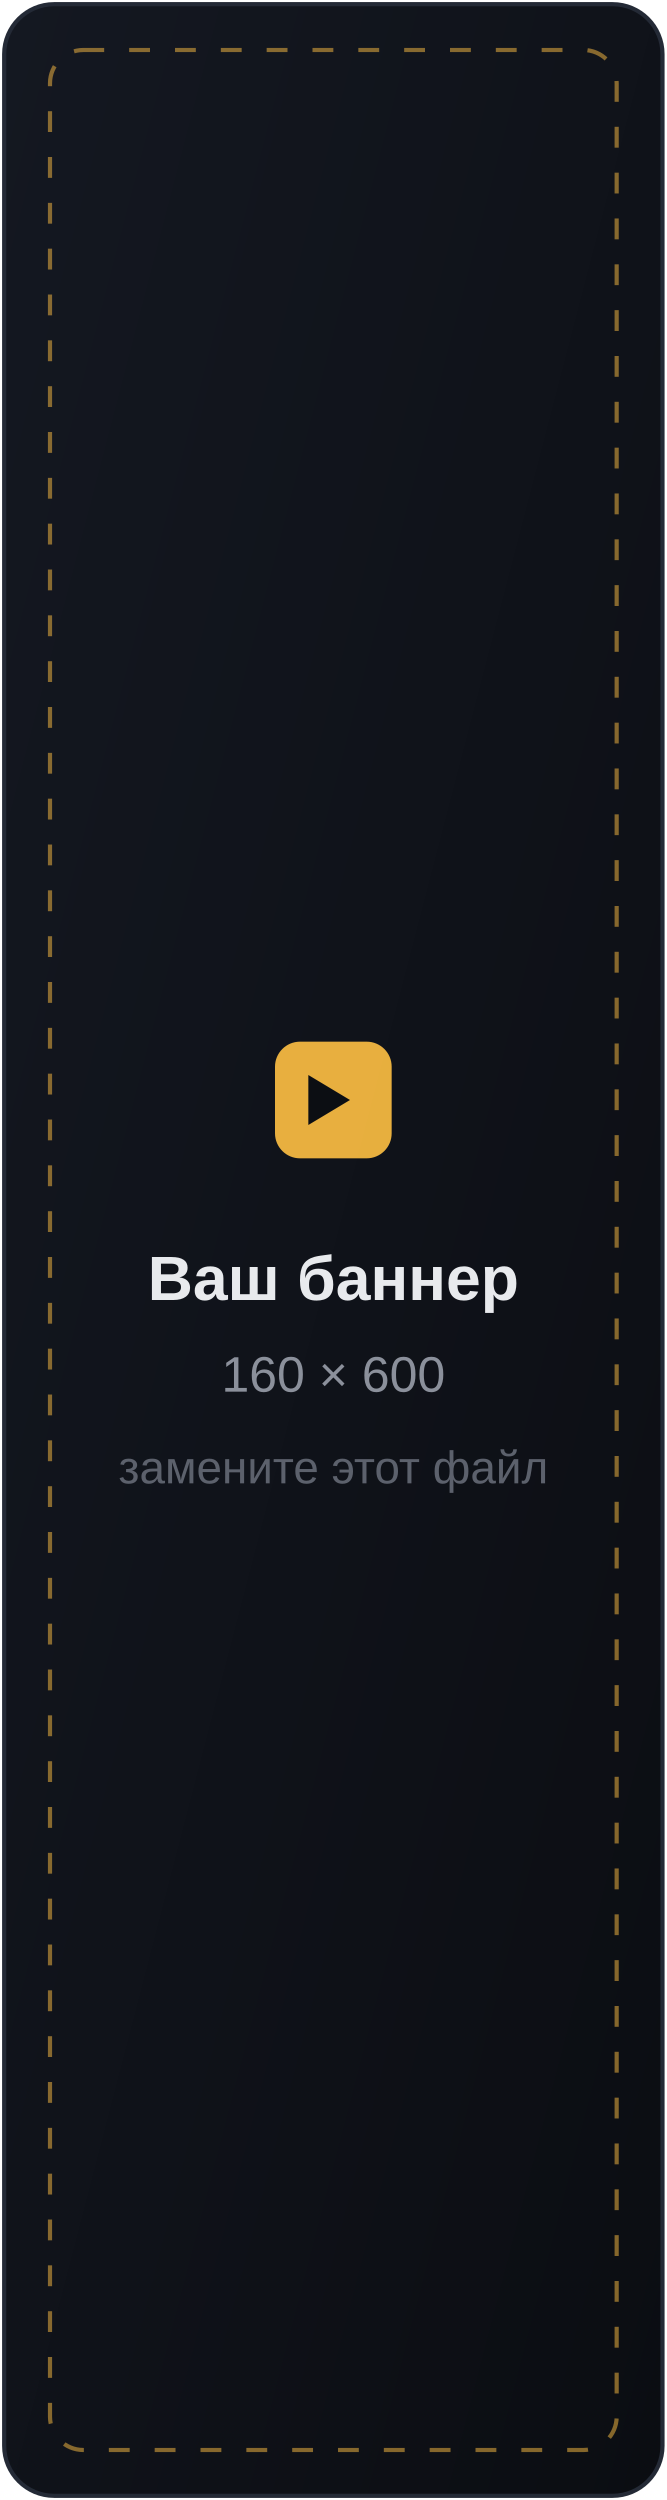
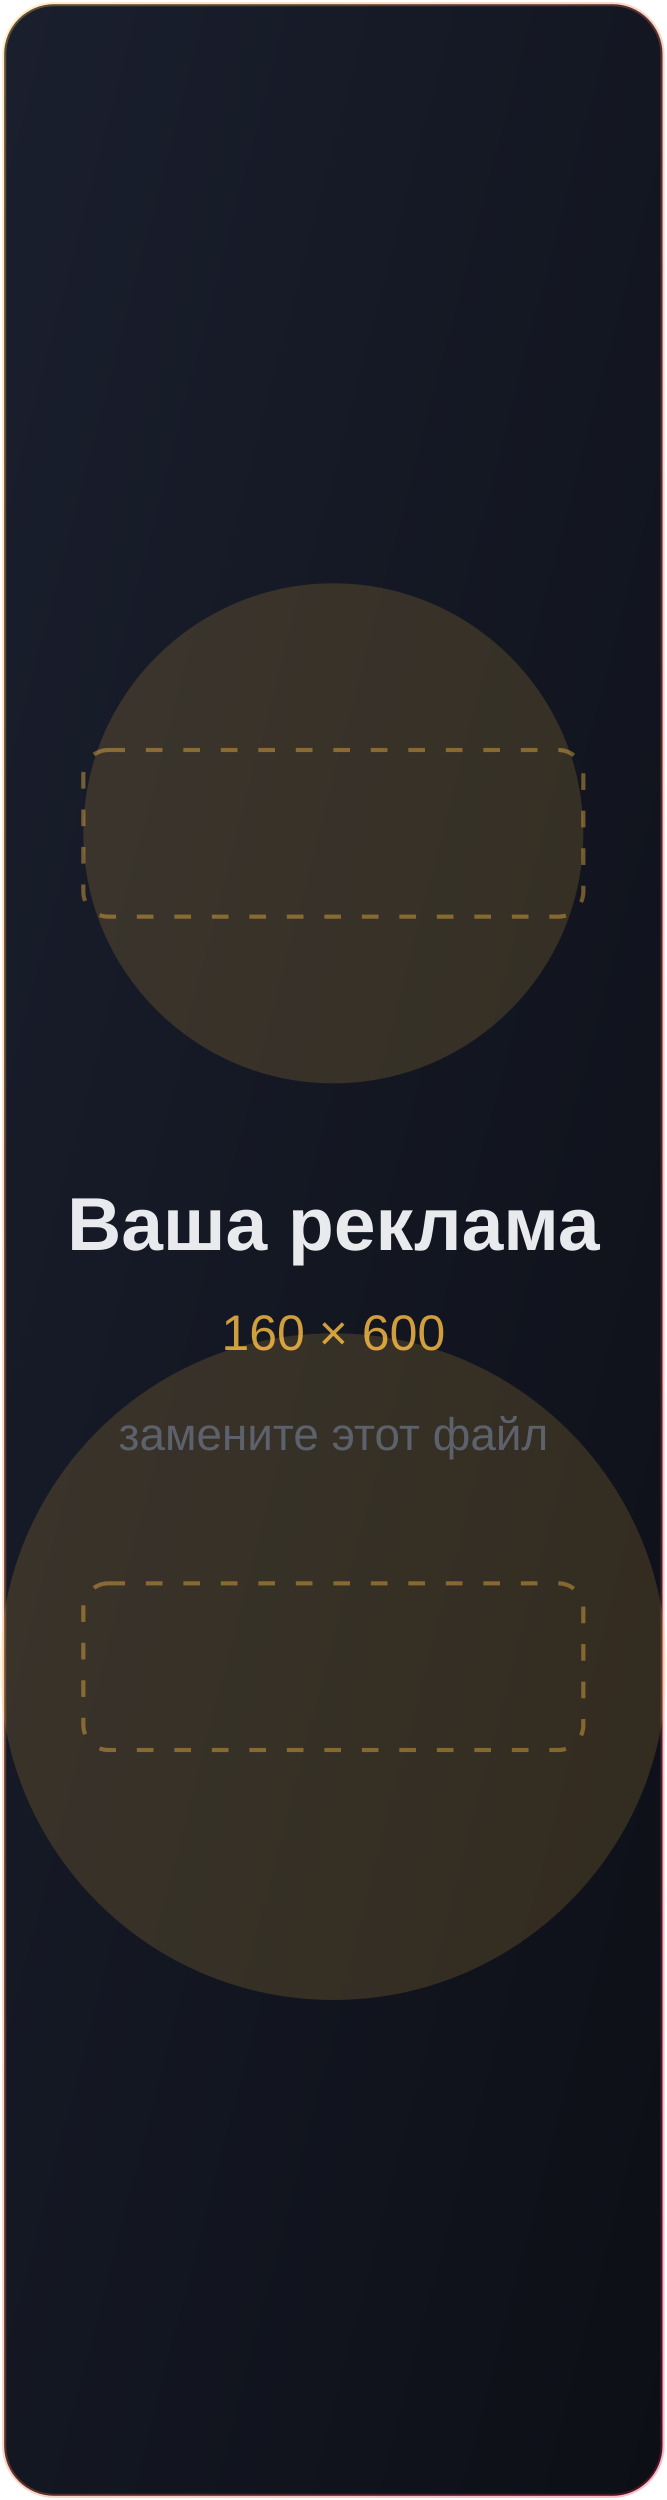
- <svg xmlns="http://www.w3.org/2000/svg" width="160" height="600" viewBox="0 0 160 600" role="img" aria-label="Место для рекламного баннера 160 на 600">
+ <svg xmlns="http://www.w3.org/2000/svg" width="160" height="600" viewBox="0 0 160 600" role="img" aria-label="Рекламное место 160 на 600">
  <defs>
    <linearGradient id="ad-bg" x1="0" y1="0" x2="1" y2="1">
-       <stop offset="0" stop-color="#141821" />
-       <stop offset="1" stop-color="#0b0d12" />
+       <stop offset="0" stop-color="#1a1f2e" />
+       <stop offset="1" stop-color="#0d0f16" />
+     </linearGradient>
+     <linearGradient id="ad-border" x1="0" y1="0" x2="1" y2="1">
+       <stop offset="0" stop-color="#ffc043" stop-opacity="0.3" />
+       <stop offset="1" stop-color="#e11d48" stop-opacity="0.3" />
    </linearGradient>
  </defs>
-   <rect x="1" y="1" width="158" height="598" rx="12" fill="url(#ad-bg)" stroke="#242a36" stroke-width="1" />
-   <rect x="12" y="12" width="136" height="576" rx="8" fill="none" stroke="#ffc043" stroke-width="1" stroke-dasharray="5 6" opacity="0.5" />
-   <g fill="#ffc043" opacity="0.9">
-     <rect x="66" y="250" width="28" height="28" rx="6" />
-     <path d="M74 258 l10 6 l-10 6 z" fill="#0b0d12" />
+   <rect x="1" y="1" width="158" height="598" rx="12" fill="url(#ad-bg)" stroke="url(#ad-border)" stroke-width="1" />
+   <g fill="#ffc043" opacity="0.15">
+     <circle cx="80" cy="200" r="60" />
+     <circle cx="80" cy="400" r="80" />
  </g>
-   <text x="80" y="312" text-anchor="middle" fill="#e8eaed" font-family="Arial, sans-serif" font-size="15" font-weight="700">Ваш баннер</text>
-   <text x="80" y="334" text-anchor="middle" fill="#8b909b" font-family="Arial, sans-serif" font-size="12">160 × 600</text>
-   <text x="80" y="356" text-anchor="middle" fill="#5c616c" font-family="Arial, sans-serif" font-size="11">замените этот файл</text>
+   <g stroke="#ffc043" stroke-width="1" stroke-dasharray="4 5" opacity="0.4">
+     <rect x="20" y="180" width="120" height="40" rx="6" fill="none" />
+     <rect x="20" y="380" width="120" height="40" rx="6" fill="none" />
+   </g>
+   <text x="80" y="300" text-anchor="middle" fill="#e8eaed" font-family="Arial, sans-serif" font-size="18" font-weight="700">Ваша реклама</text>
+   <text x="80" y="324" text-anchor="middle" fill="#ffc043" font-family="Arial, sans-serif" font-size="12" opacity="0.8">160 × 600</text>
+   <text x="80" y="348" text-anchor="middle" fill="#5c616c" font-family="Arial, sans-serif" font-size="11">замените этот файл</text>
</svg>
